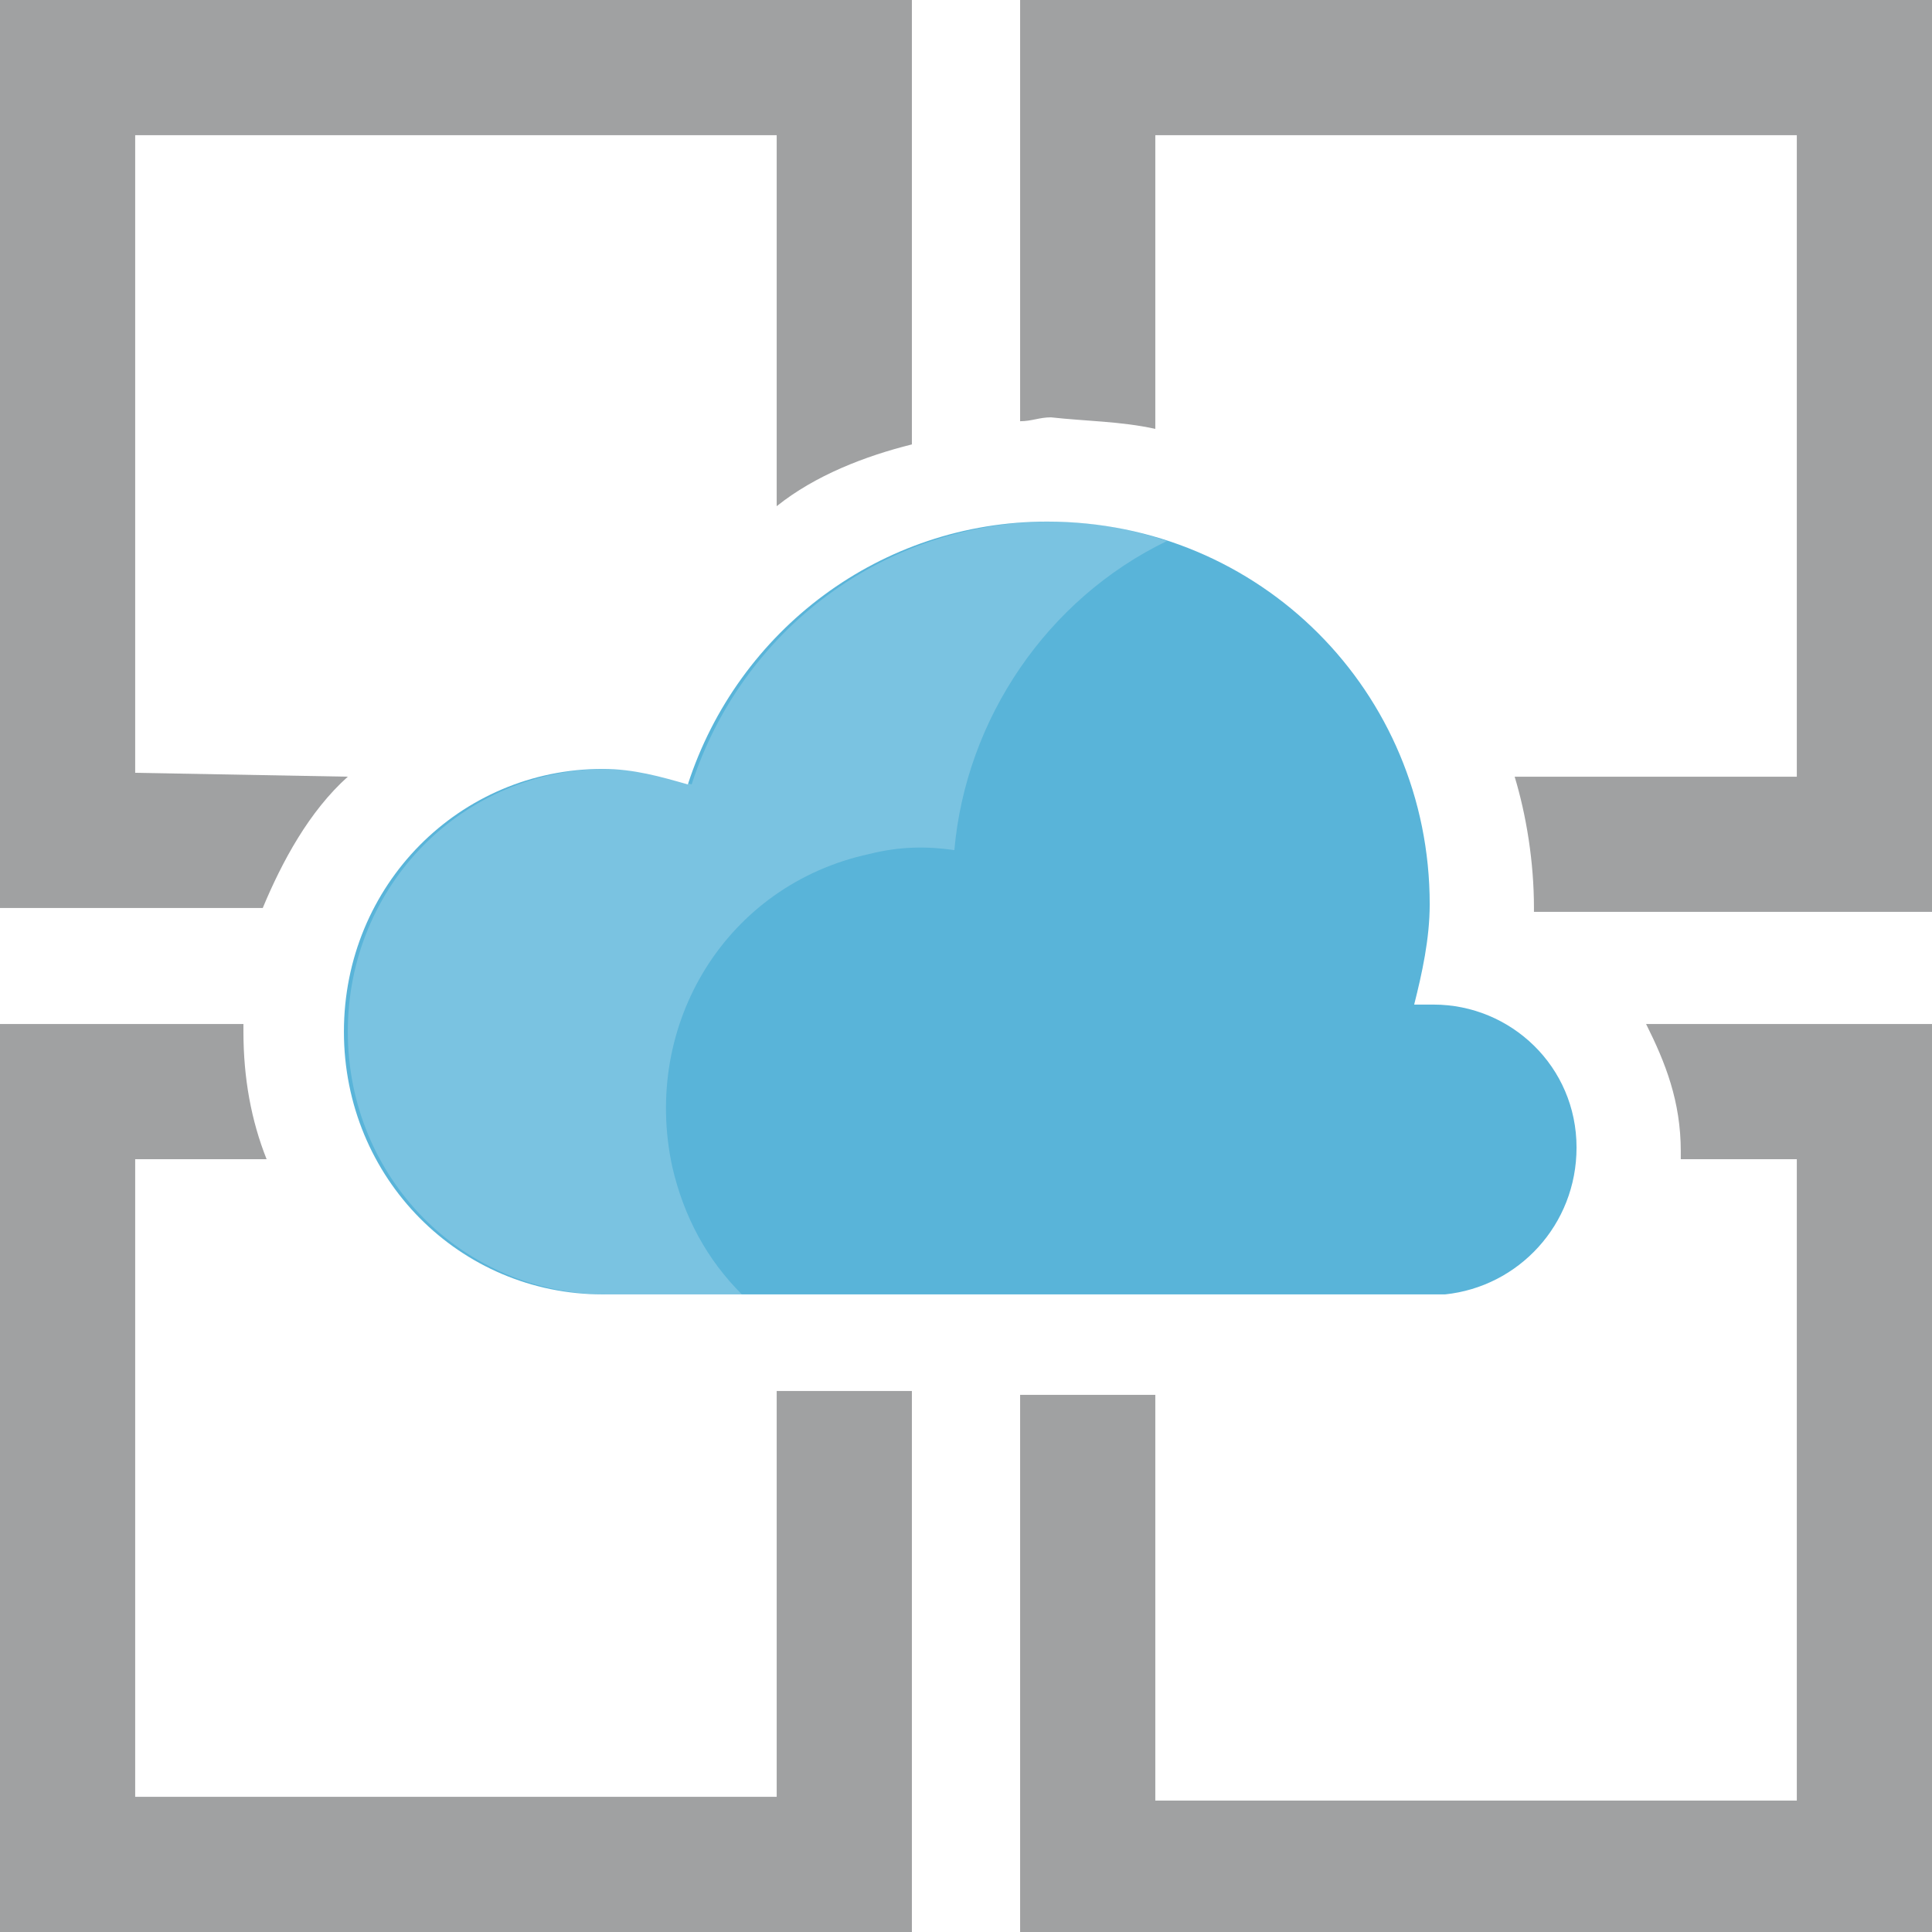
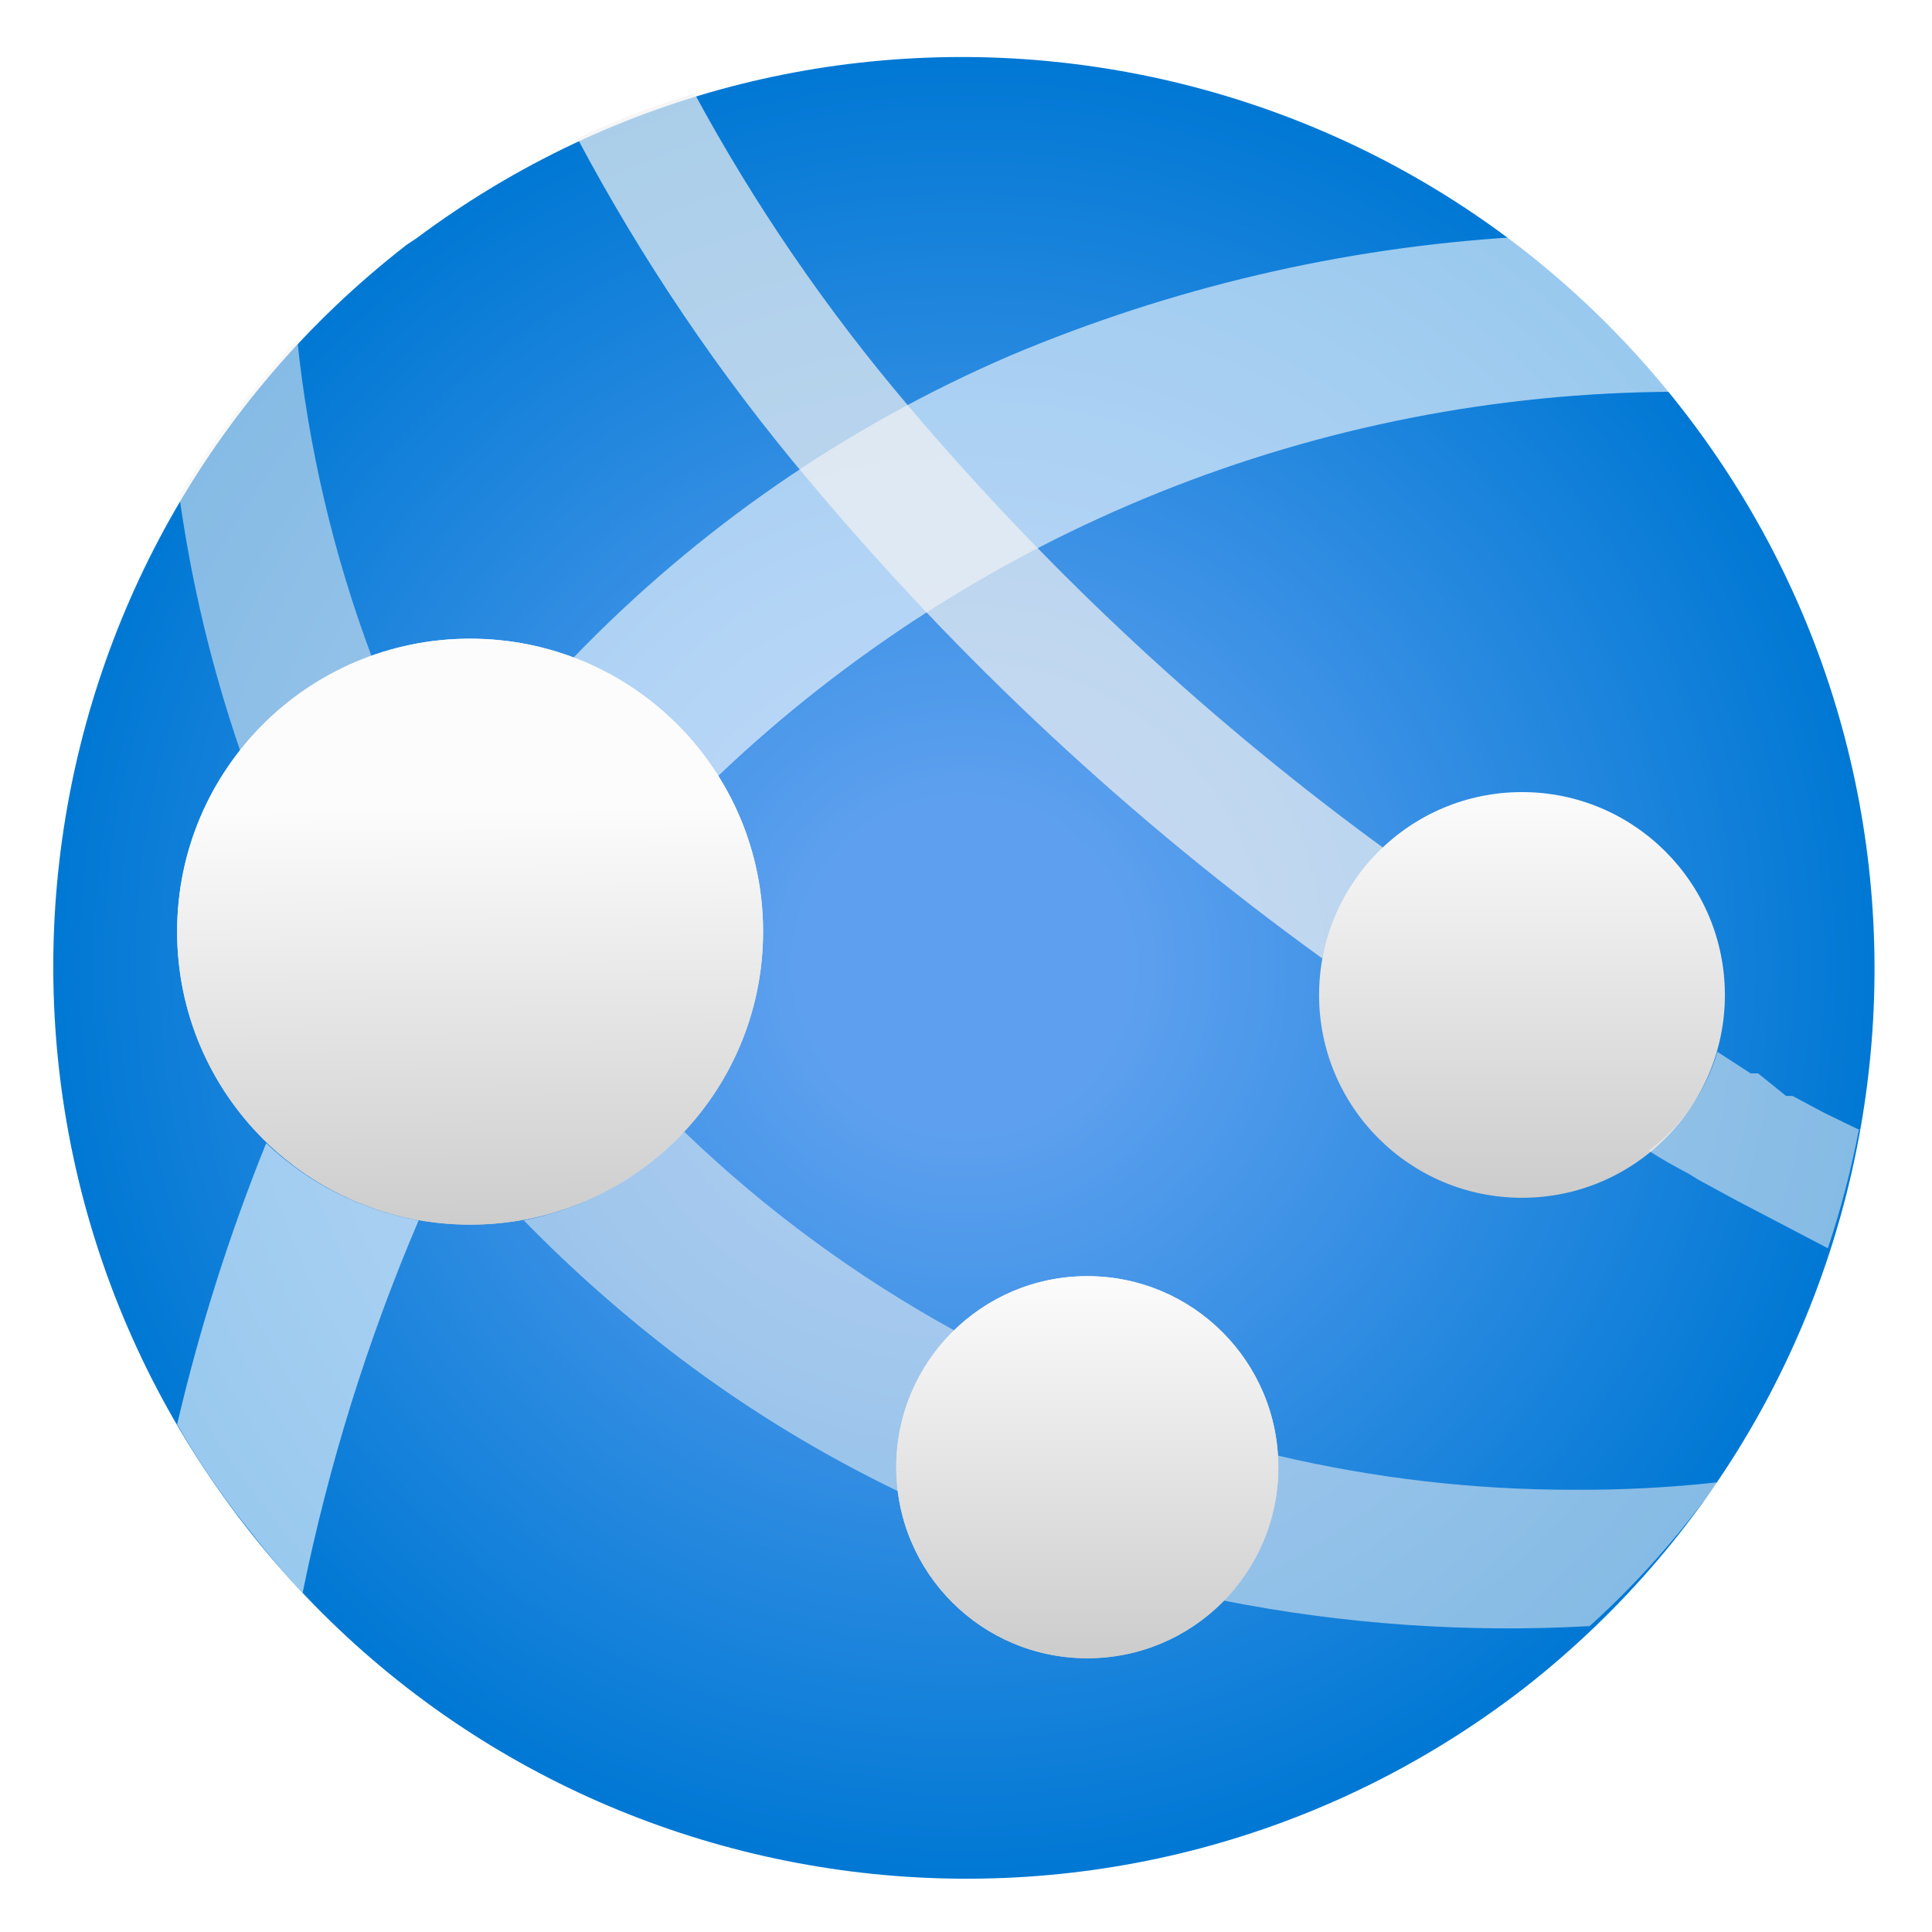
<svg xmlns="http://www.w3.org/2000/svg" xmlns:xlink="http://www.w3.org/1999/xlink" width="70pt" height="70pt" viewBox="0 0 70 70" version="1.1">
  <defs>
+     <radialGradient id="radial0" gradientUnits="userSpaceOnUse" cx="13428.81" cy="3518.86" fx="13428.81" fy="3518.86" r="56.67" gradientTransform="matrix(0.583333,0,0,0.583333,-7798.506,-2017.672)">
+       <stop offset="0.18" style="stop-color:rgb(36.863%,62.745%,93.725%);stop-opacity:1;" />
+       <stop offset="1" style="stop-color:rgb(0%,47.059%,83.137%);stop-opacity:1;" />
+     </radialGradient>
    <filter id="alpha" filterUnits="objectBoundingBox" x="0%" y="0%" width="100%" height="100%">
      <feColorMatrix type="matrix" in="SourceGraphic" values="0 0 0 0 1 0 0 0 0 1 0 0 0 0 1 0 0 0 1 0" />
    </filter>
    <mask id="mask0">
      <g filter="url(#alpha)">
-         <rect x="0" y="0" width="70" height="70" style="fill:rgb(0%,0%,0%);fill-opacity:0.2;stroke:none;" />
+         <rect x="0" y="0" width="70" height="70" style="fill:rgb(0%,0%,0%);fill-opacity:0.6;stroke:none;" />
      </g>
    </mask>
    <clipPath id="clip1">
      <rect x="0" y="0" width="70" height="70" />
    </clipPath>
    <g id="surface5" clip-path="url(#clip1)">
-       <path style=" stroke:none;fill-rule:nonzero;fill:rgb(100%,100%,100%);fill-opacity:1;" d="M 26.879 46.898 C 25.621 45.641 24.781 44.102 24.359 42.281 C 23.238 37.102 26.32 32.059 31.5 30.941 C 32.621 30.66 33.602 30.66 34.578 30.801 C 35 26.039 37.941 21.699 42.281 19.602 C 41.02 19.18 39.621 18.898 38.078 18.898 C 32.059 18.898 26.879 22.82 25.059 28.422 C 24.078 28.141 23.102 27.859 21.98 27.859 C 16.801 27.859 12.602 32.059 12.602 37.379 C 12.602 42.699 16.801 46.898 21.98 46.898 Z M 26.879 46.898 " />
+       <path style=" stroke:none;fill-rule:nonzero;fill:rgb(100%,100%,100%);fill-opacity:1;" d="M 26.016 28.117 C 35.367 19.223 47.762 14.242 60.668 14.195 C 58.973 12.098 57.027 10.219 54.871 8.594 C 48.594 8.98 42.43 10.43 36.633 12.871 C 30.668 15.434 25.273 19.164 20.766 23.84 C 22.934 24.66 24.773 26.16 26.016 28.117 Z M 26.016 28.117 " />
    </g>
+     <mask id="mask1">
+       <g filter="url(#alpha)">
+         <rect x="0" y="0" width="70" height="70" style="fill:rgb(0%,0%,0%);fill-opacity:0.6;stroke:none;" />
+       </g>
+     </mask>
+     <clipPath id="clip2">
+       <rect x="0" y="0" width="70" height="70" />
+     </clipPath>
+     <g id="surface8" clip-path="url(#clip2)">
+       <path style=" stroke:none;fill-rule:nonzero;fill:rgb(100%,100%,100%);fill-opacity:1;" d="M 9.645 41.418 C 8.309 44.727 7.23 48.133 6.418 51.605 C 7.133 52.855 7.941 54.051 8.828 55.184 C 9.527 56.078 10.188 56.895 10.965 57.711 C 11.906 53.082 13.312 48.562 15.168 44.215 C 13.09 43.848 11.172 42.871 9.645 41.418 Z M 9.645 41.418 " />
+     </g>
+     <mask id="mask2">
+       <g filter="url(#alpha)">
+         <rect x="0" y="0" width="70" height="70" style="fill:rgb(0%,0%,0%);fill-opacity:0.549;stroke:none;" />
+       </g>
+     </mask>
+     <clipPath id="clip3">
+       <rect x="0" y="0" width="70" height="70" />
+     </clipPath>
+     <g id="surface11" clip-path="url(#clip3)">
+       <path style=" stroke:none;fill-rule:nonzero;fill:rgb(94.902%,94.902%,94.902%);fill-opacity:1;" d="M 13.457 23.762 C 12.082 20.078 11.18 16.238 10.773 12.328 C 9.141 14.043 7.707 15.934 6.496 17.965 C 6.934 21.117 7.676 24.215 8.711 27.223 C 9.93 25.641 11.574 24.438 13.457 23.762 Z M 13.457 23.762 " />
+     </g>
+     <linearGradient id="linear0" gradientUnits="userSpaceOnUse" x1="4.4" y1="11.48" x2="4.37" y2="7.53" gradientTransform="matrix(3.888889,0,0,3.888889,0,0)">
+       <stop offset="0" style="stop-color:rgb(80%,80%,80%);stop-opacity:1;" />
+       <stop offset="1" style="stop-color:rgb(98.824%,98.824%,98.824%);stop-opacity:1;" />
+     </linearGradient>
+     <mask id="mask3">
+       <g filter="url(#alpha)">
+         <rect x="0" y="0" width="70" height="70" style="fill:rgb(0%,0%,0%);fill-opacity:0.549;stroke:none;" />
+       </g>
+     </mask>
+     <clipPath id="clip4">
+       <rect x="0" y="0" width="70" height="70" />
+     </clipPath>
+     <g id="surface14" clip-path="url(#clip4)">
+       <path style=" stroke:none;fill-rule:nonzero;fill:rgb(94.902%,94.902%,94.902%);fill-opacity:1;" d="M 32.512 53.16 C 32.516 51.297 33.273 49.516 34.609 48.223 C 31.027 46.258 27.719 43.824 24.773 40.988 C 23.234 42.652 21.203 43.785 18.977 44.215 C 20.73 46.012 22.617 47.676 24.617 49.195 C 27.105 51.074 29.777 52.703 32.59 54.055 C 32.543 53.758 32.52 53.461 32.512 53.16 Z M 32.512 53.16 " />
+     </g>
+     <mask id="mask4">
+       <g filter="url(#alpha)">
+         <rect x="0" y="0" width="70" height="70" style="fill:rgb(0%,0%,0%);fill-opacity:0.549;stroke:none;" />
+       </g>
+     </mask>
+     <clipPath id="clip5">
+       <rect x="0" y="0" width="70" height="70" />
+     </clipPath>
+     <g id="surface17" clip-path="url(#clip5)">
+       <path style=" stroke:none;fill-rule:nonzero;fill:rgb(94.902%,94.902%,94.902%);fill-opacity:1;" d="M 57.012 53.977 C 53.398 53.98 49.797 53.562 46.277 52.734 C 46.297 52.875 46.297 53.02 46.277 53.16 C 46.281 54.969 45.57 56.703 44.293 57.984 C 48.672 58.852 53.141 59.164 57.594 58.918 C 59.324 57.355 60.875 55.605 62.223 53.707 C 60.492 53.898 58.754 53.988 57.012 53.977 Z M 57.012 53.977 " />
+     </g>
+     <linearGradient id="linear1" gradientUnits="userSpaceOnUse" x1="10.13" y1="15.45" x2="10.13" y2="11.9" gradientTransform="matrix(3.888889,0,0,3.888889,0,0)">
+       <stop offset="0" style="stop-color:rgb(80%,80%,80%);stop-opacity:1;" />
+       <stop offset="1" style="stop-color:rgb(98.824%,98.824%,98.824%);stop-opacity:1;" />
+     </linearGradient>
+     <mask id="mask5">
+       <g filter="url(#alpha)">
+         <rect x="0" y="0" width="70" height="70" style="fill:rgb(0%,0%,0%);fill-opacity:0.702;stroke:none;" />
+       </g>
+     </mask>
+     <clipPath id="clip6">
+       <rect x="0" y="0" width="70" height="70" />
+     </clipPath>
+     <g id="surface20" clip-path="url(#clip6)">
+       <path style=" stroke:none;fill-rule:nonzero;fill:rgb(94.902%,94.902%,94.902%);fill-opacity:1;" d="M 47.91 34.727 C 48.254 33.207 49.086 31.84 50.285 30.84 C 43.879 26.184 38.059 20.777 32.938 14.738 C 29.957 11.234 27.348 7.43 25.16 3.383 C 23.707 3.82 22.293 4.363 20.922 5.016 C 23.266 9.422 26.066 13.57 29.285 17.383 C 34.75 23.914 41.008 29.738 47.91 34.727 Z M 47.91 34.727 " />
+     </g>
+     <linearGradient id="linear2" gradientUnits="userSpaceOnUse" x1="14.18" y1="11.15" x2="14.18" y2="7.38" gradientTransform="matrix(3.888889,0,0,3.888889,0,0)">
+       <stop offset="0" style="stop-color:rgb(80%,80%,80%);stop-opacity:1;" />
+       <stop offset="1" style="stop-color:rgb(98.824%,98.824%,98.824%);stop-opacity:1;" />
+     </linearGradient>
+     <mask id="mask6">
+       <g filter="url(#alpha)">
+         <rect x="0" y="0" width="70" height="70" style="fill:rgb(0%,0%,0%);fill-opacity:0.549;stroke:none;" />
+       </g>
+     </mask>
+     <clipPath id="clip7">
+       <rect x="0" y="0" width="70" height="70" />
+     </clipPath>
+     <g id="surface23" clip-path="url(#clip7)">
+       <path style=" stroke:none;fill-rule:nonzero;fill:rgb(94.902%,94.902%,94.902%);fill-opacity:1;" d="M 67.473 40.988 L 66.109 40.328 L 64.945 39.707 L 64.711 39.707 L 63.699 38.891 L 63.43 38.891 L 62.223 38.109 C 61.805 39.543 60.93 40.801 59.734 41.688 C 60.199 42 60.707 42.273 61.211 42.543 L 61.523 42.738 L 62.883 43.477 L 66.227 45.227 C 66.699 43.816 67.074 42.375 67.355 40.91 Z M 67.473 40.988 " />
+     </g>
+     <linearGradient id="linear3" gradientUnits="userSpaceOnUse" x1="4.4" y1="11.48" x2="4.37" y2="7.53" gradientTransform="matrix(3.888889,0,0,3.888889,0,0)">
+       <stop offset="0" style="stop-color:rgb(80%,80%,80%);stop-opacity:1;" />
+       <stop offset="1" style="stop-color:rgb(98.824%,98.824%,98.824%);stop-opacity:1;" />
+     </linearGradient>
+     <linearGradient id="linear4" gradientUnits="userSpaceOnUse" x1="10.13" y1="15.45" x2="10.13" y2="11.9" gradientTransform="matrix(3.888889,0,0,3.888889,0,0)">
+       <stop offset="0" style="stop-color:rgb(80%,80%,80%);stop-opacity:1;" />
+       <stop offset="1" style="stop-color:rgb(98.824%,98.824%,98.824%);stop-opacity:1;" />
+     </linearGradient>
  </defs>
  <g id="surface1">
-     <path style=" stroke:none;fill-rule:nonzero;fill:rgb(62.745%,63.137%,63.529%);fill-opacity:1;" d="M 28.141 65.102 L 4.898 65.102 L 4.898 42 L 9.66 42 C 9.102 40.602 8.82 39.059 8.82 37.379 C 8.82 37.379 8.82 37.238 8.82 37.102 L 0 37.102 L 0 70 L 33.039 70 L 33.039 50.398 L 28.141 50.398 Z M 28.141 65.102 " />
-     <path style=" stroke:none;fill-rule:nonzero;fill:rgb(62.745%,63.137%,63.529%);fill-opacity:1;" d="M 60.898 42 L 65.102 42 L 65.102 65.238 L 41.859 65.238 L 41.859 50.539 L 36.961 50.539 L 36.961 70 L 70 70 L 70 37.102 L 59.641 37.102 C 60.34 38.5 60.898 39.898 60.898 41.719 C 60.898 41.719 60.898 41.859 60.898 42 Z M 60.898 42 " />
-     <path style=" stroke:none;fill-rule:nonzero;fill:rgb(62.745%,63.137%,63.529%);fill-opacity:1;" d="M 4.898 28 L 4.898 4.898 L 28.141 4.898 L 28.141 18.34 C 29.539 17.219 31.359 16.52 33.039 16.102 L 33.039 0 L 0 0 L 0 32.898 L 9.52 32.898 C 10.219 31.219 11.199 29.398 12.602 28.141 Z M 4.898 28 " />
-     <path style=" stroke:none;fill-rule:nonzero;fill:rgb(62.745%,63.137%,63.529%);fill-opacity:1;" d="M 41.859 15.539 L 41.859 4.898 L 65.102 4.898 L 65.102 28.141 L 54.879 28.141 C 55.301 29.539 55.578 31.219 55.578 32.898 C 55.578 32.898 55.578 33.039 55.578 33.039 L 70 33.039 L 70 0 L 36.961 0 L 36.961 15.262 C 37.379 15.262 37.66 15.121 38.078 15.121 C 39.34 15.262 40.602 15.262 41.859 15.539 Z M 41.859 15.539 " />
-     <path style=" stroke:none;fill-rule:nonzero;fill:rgb(34.902%,70.588%,85.098%);fill-opacity:1;" d="M 57.121 41.578 C 57.121 38.641 54.738 36.398 51.941 36.398 C 51.66 36.398 51.52 36.398 51.238 36.398 C 51.52 35.281 51.801 34.02 51.801 32.762 C 51.801 25.059 45.641 18.898 37.941 18.898 C 31.922 18.898 26.738 22.82 24.922 28.422 C 23.941 28.141 22.961 27.859 21.84 27.859 C 16.66 27.859 12.461 32.059 12.461 37.379 C 12.461 42.699 16.66 46.898 21.84 46.898 L 52.359 46.898 C 55.02 46.621 57.121 44.379 57.121 41.578 " />
+     <path style=" stroke:none;fill-rule:nonzero;fill:url(#radial0);" d="M 55.262 61.133 C 40.828 72.324 20.055 69.695 8.867 55.262 C -2.324 40.828 0.305 20.055 14.738 8.867 L 15.09 8.633 C 29.594 -2.195 50.113 0.66 61.113 15.035 C 72.113 29.41 69.504 49.961 55.262 61.133 " />
    <use xlink:href="#surface5" mask="url(#mask0)" />
+     <use xlink:href="#surface8" mask="url(#mask1)" />
+     <use xlink:href="#surface11" mask="url(#mask2)" />
+     <path style=" stroke:none;fill-rule:nonzero;fill:url(#linear0);" d="M 27.648 33.754 C 27.648 39.617 22.898 44.371 17.035 44.371 C 11.168 44.371 6.418 39.617 6.418 33.754 C 6.418 27.891 11.168 23.141 17.035 23.141 C 22.898 23.141 27.648 27.891 27.648 33.754 Z M 27.648 33.754 " />
+     <use xlink:href="#surface14" mask="url(#mask3)" />
+     <use xlink:href="#surface17" mask="url(#mask4)" />
+     <path style=" stroke:none;fill-rule:nonzero;fill:url(#linear1);" d="M 46.316 53.16 C 46.316 56.984 43.219 60.082 39.395 60.082 C 35.57 60.082 32.473 56.984 32.473 53.16 C 32.473 49.34 35.57 46.238 39.395 46.238 C 43.219 46.238 46.316 49.34 46.316 53.16 Z M 46.316 53.16 " />
+     <use xlink:href="#surface20" mask="url(#mask5)" />
+     <path style=" stroke:none;fill-rule:nonzero;fill:url(#linear2);" d="M 62.496 36.051 C 62.496 40.109 59.203 43.398 55.145 43.398 C 51.086 43.398 47.793 40.109 47.793 36.051 C 47.793 31.992 51.086 28.699 55.145 28.699 C 59.203 28.699 62.496 31.992 62.496 36.051 Z M 62.496 36.051 " />
+     <use xlink:href="#surface23" mask="url(#mask6)" />
+     <path style=" stroke:none;fill-rule:nonzero;fill:url(#linear3);" d="M 27.648 33.754 C 27.648 39.617 22.898 44.371 17.035 44.371 C 11.168 44.371 6.418 39.617 6.418 33.754 C 6.418 27.891 11.168 23.141 17.035 23.141 C 22.898 23.141 27.648 27.891 27.648 33.754 Z M 27.648 33.754 " />
+     <path style=" stroke:none;fill-rule:nonzero;fill:url(#linear4);" d="M 46.316 53.16 C 46.316 56.984 43.219 60.082 39.395 60.082 C 35.57 60.082 32.473 56.984 32.473 53.16 C 32.473 49.34 35.57 46.238 39.395 46.238 C 43.219 46.238 46.316 49.34 46.316 53.16 Z M 46.316 53.16 " />
  </g>
</svg>
